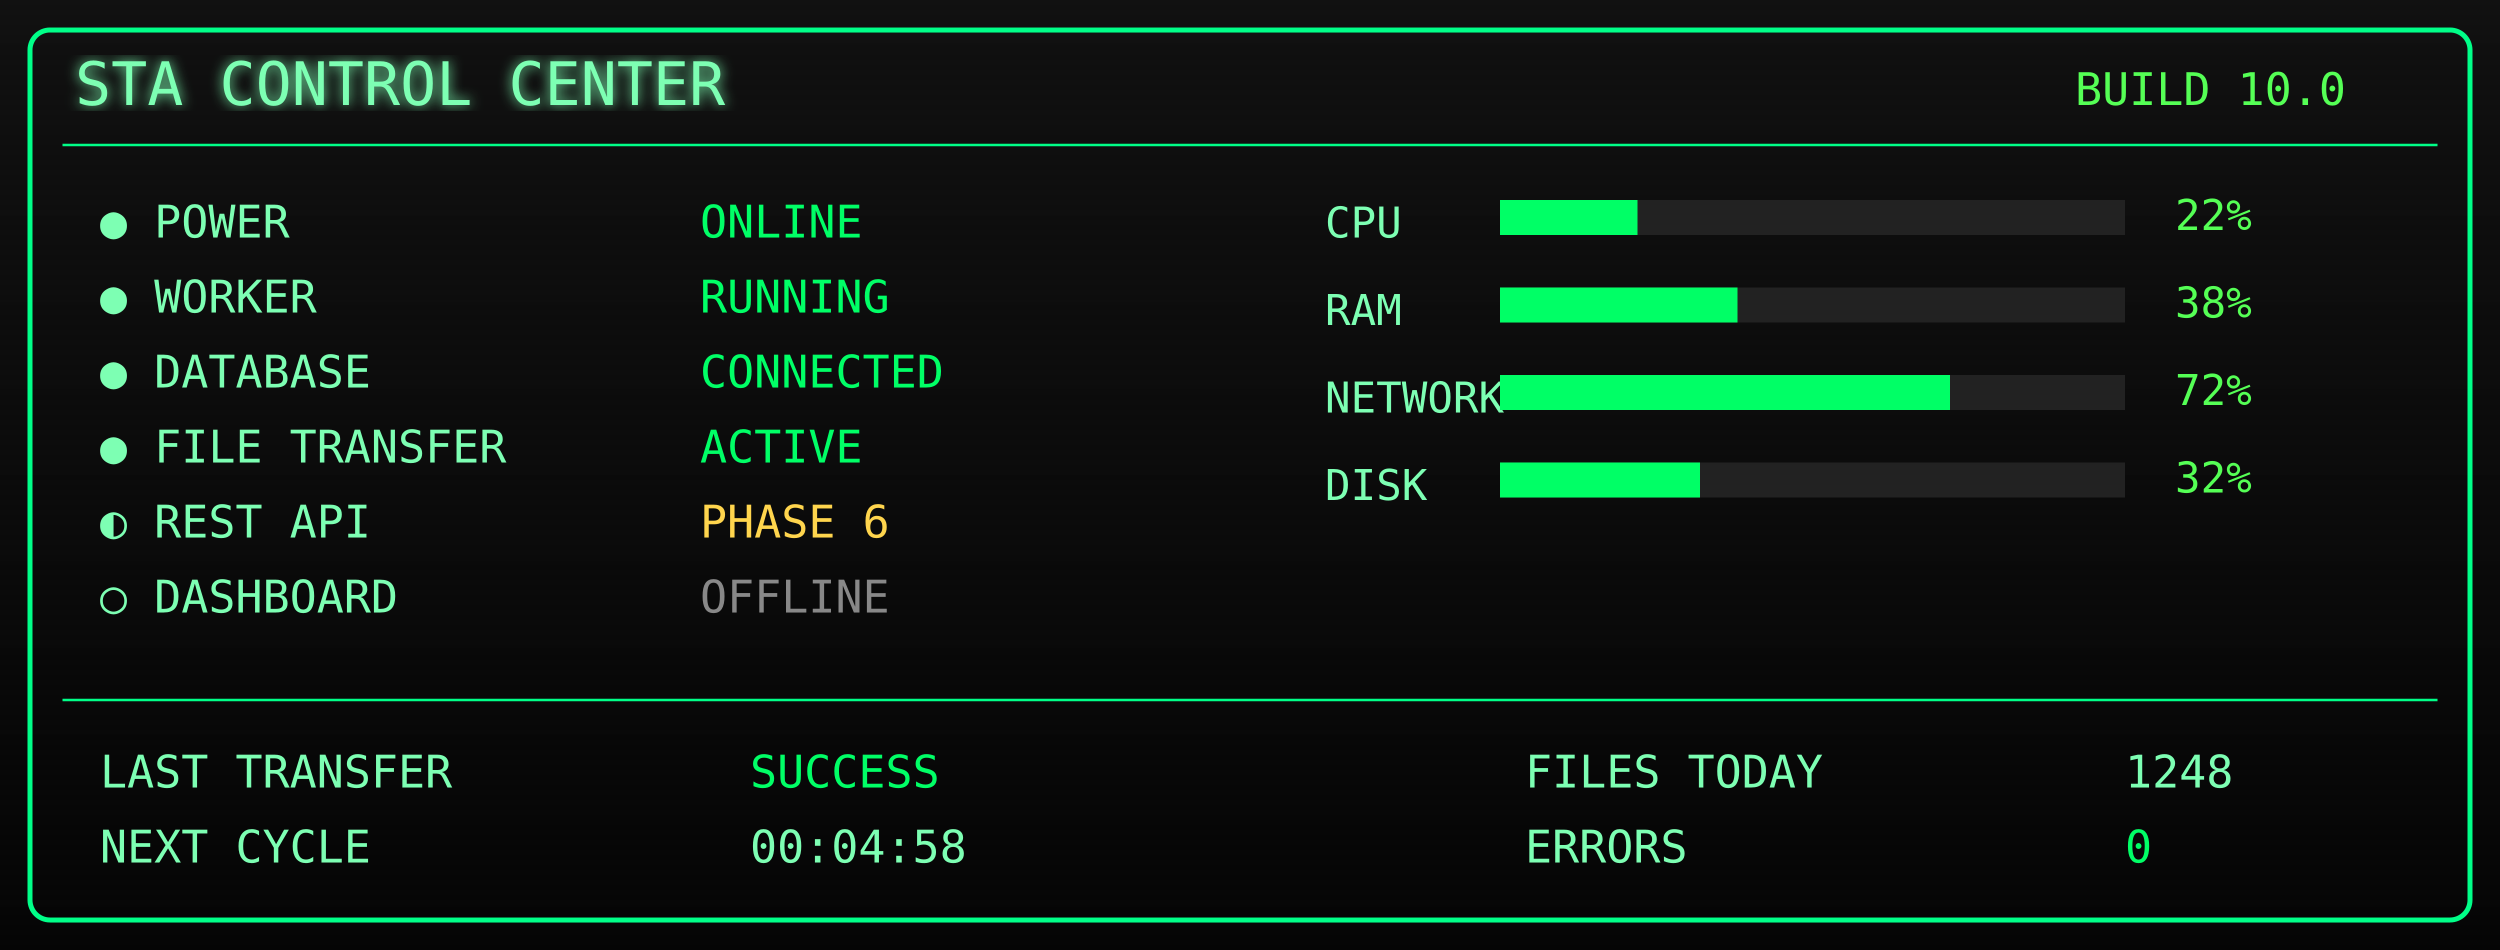
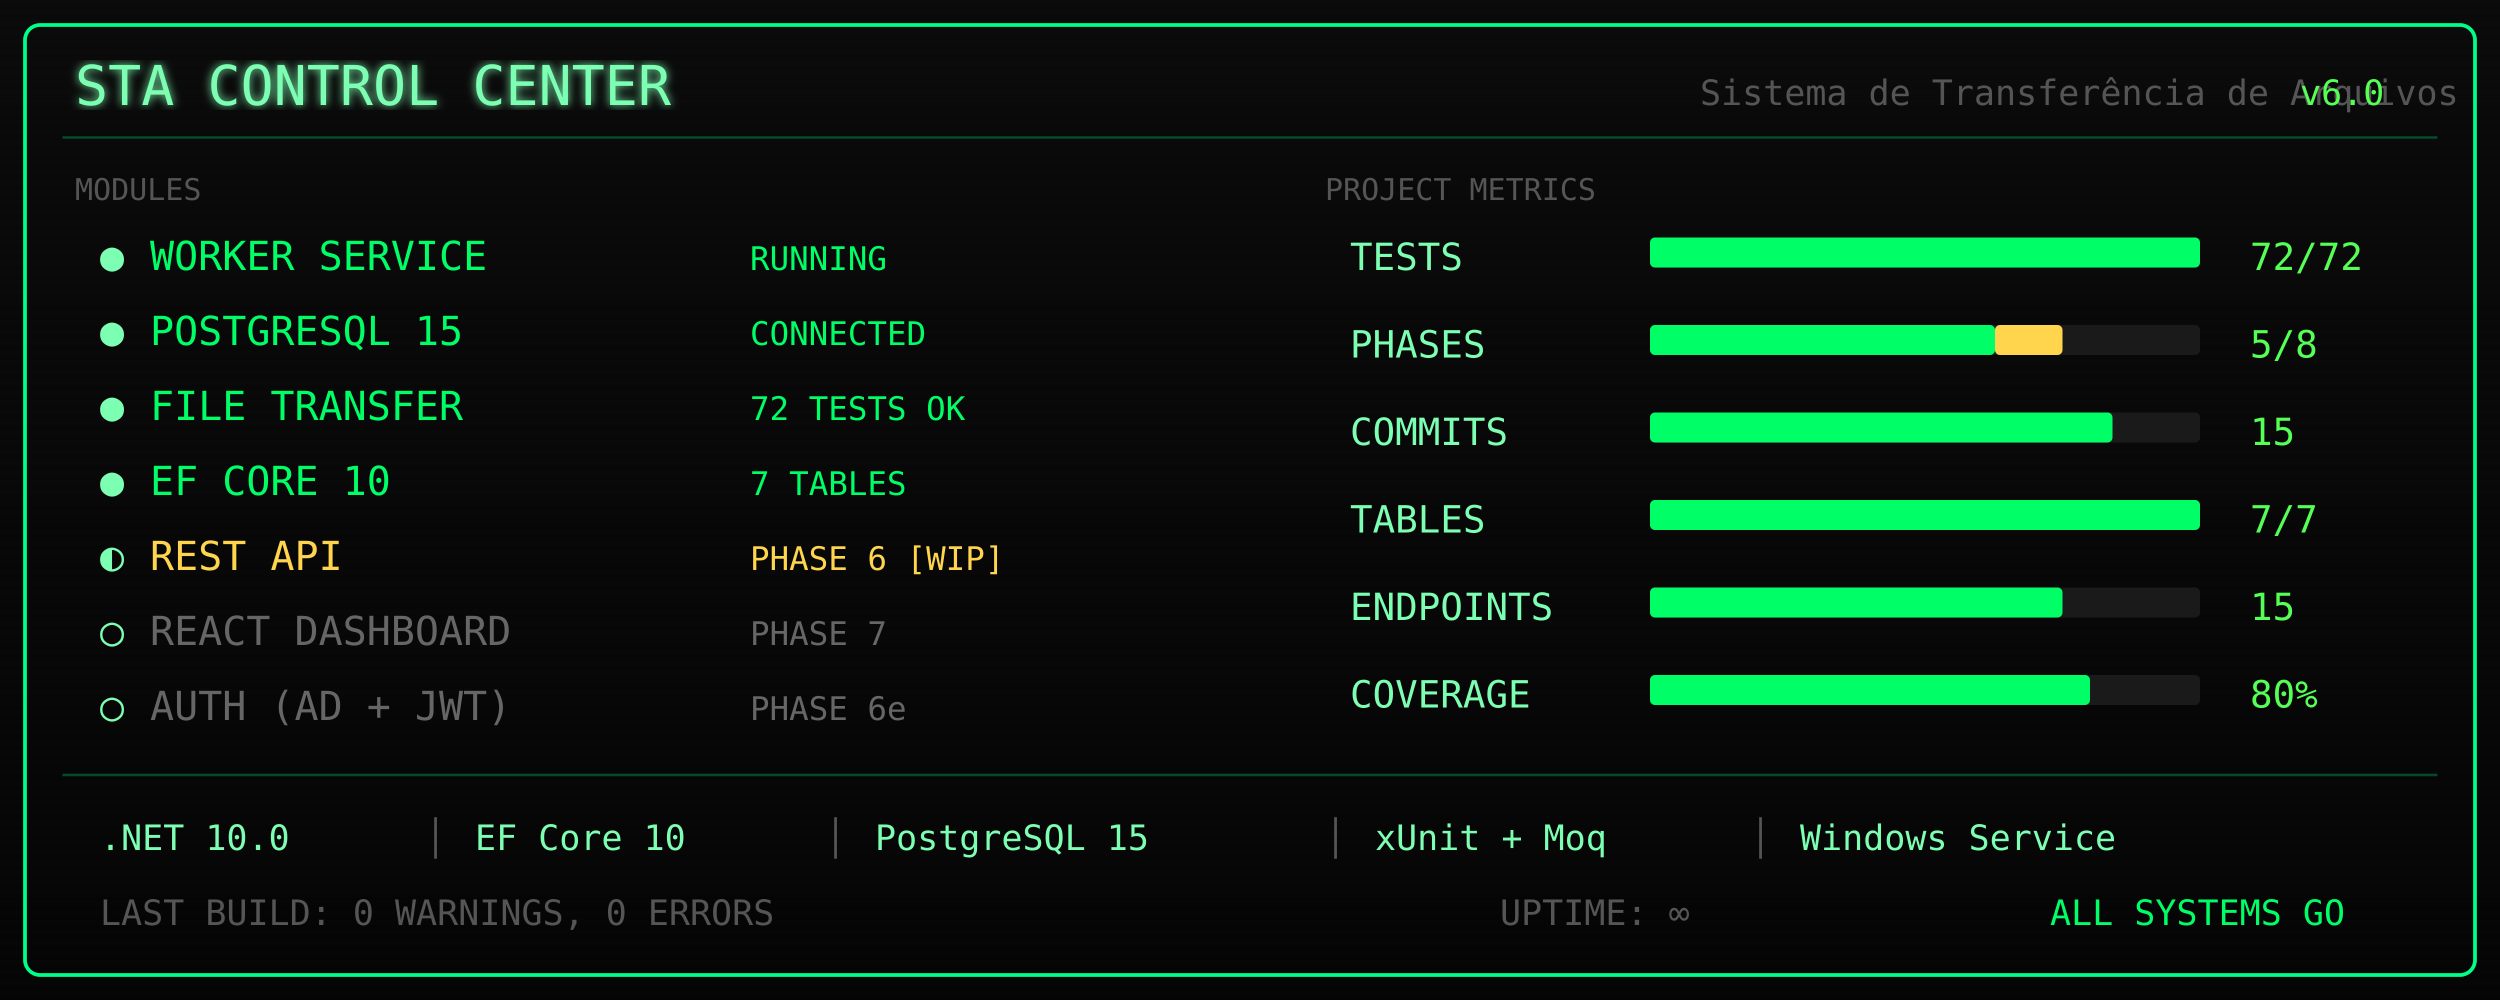
- <svg xmlns="http://www.w3.org/2000/svg" width="1000" height="380" viewBox="0 0 1000 380">
+ <svg xmlns="http://www.w3.org/2000/svg" width="1000" height="400" viewBox="0 0 1000 400">
  <defs>
    <linearGradient id="bg" x1="0" y1="0" x2="0" y2="1">
-       <stop offset="0%" stop-color="#101010" />
+       <stop offset="0%" stop-color="#0a0a0a" />
      <stop offset="100%" stop-color="#050505" />
    </linearGradient>
    <filter id="glow">
-       <feGaussianBlur stdDeviation="2.5" result="blur" />
+       <feGaussianBlur stdDeviation="2" result="blur" />
      <feMerge>
        <feMergeNode in="blur" />
        <feMergeNode in="SourceGraphic" />
      </feMerge>
    </filter>
    <pattern id="scan" width="4" height="4" patternUnits="userSpaceOnUse">
-       <rect width="4" height="2" fill="#ffffff08" />
+       <rect width="4" height="2" fill="#ffffff05" />
      <rect y="2" width="4" height="2" fill="#00000000" />
    </pattern>
  </defs>
  <rect width="100%" height="100%" fill="url(#bg)" />
-   <rect width="100%" height="100%" fill="url(#scan)" opacity=".18" />
-   <rect x="12" y="12" width="976" height="356" rx="8" fill="none" stroke="#00ff88" stroke-width="2" />
-   <text x="30" y="42" fill="#7dffb3" font-size="24" font-family="JetBrains Mono, Consolas, monospace" filter="url(#glow)">STA CONTROL CENTER</text>
-   <text x="830" y="42" fill="#55ff55" font-size="18" font-family="JetBrains Mono, Consolas, monospace">BUILD 10.0</text>
-   <line x1="25" y1="58" x2="975" y2="58" stroke="#00ff88" />
-   <g fill="#7dffb3" font-family="JetBrains Mono, Consolas, monospace" font-size="18">
-     <text x="40" y="95">● POWER</text>
-     <text x="280" y="95" fill="#00ff66">ONLINE</text>
-     <text x="40" y="125">● WORKER</text>
-     <text x="280" y="125" fill="#00ff66">RUNNING</text>
-     <text x="40" y="155">● DATABASE</text>
-     <text x="280" y="155" fill="#00ff66">CONNECTED</text>
-     <text x="40" y="185">● FILE TRANSFER</text>
-     <text x="280" y="185" fill="#00ff66">ACTIVE</text>
-     <text x="40" y="215">◐ REST API</text>
-     <text x="280" y="215" fill="#ffd54d">PHASE 6</text>
-     <text x="40" y="245">○ DASHBOARD</text>
-     <text x="280" y="245" fill="#888888">OFFLINE</text>
+   <rect width="100%" height="100%" fill="url(#scan)" opacity=".2" />
+   <rect x="10" y="10" width="980" height="380" rx="6" fill="none" stroke="#00ff88" stroke-width="1.5" />
+   <text x="30" y="42" fill="#7dffb3" font-size="22" font-family="JetBrains Mono, Consolas, monospace" filter="url(#glow)">STA CONTROL CENTER</text>
+   <text x="680" y="42" fill="#555" font-size="14" font-family="JetBrains Mono, Consolas, monospace">Sistema de Transferência de Arquivos</text>
+   <text x="920" y="42" fill="#55ff55" font-size="14" font-family="JetBrains Mono, Consolas, monospace">v6.0</text>
+   <line x1="25" y1="55" x2="975" y2="55" stroke="#00ff8844" />
+   <text x="30" y="80" fill="#555" font-size="12" font-family="JetBrains Mono, Consolas, monospace">MODULES</text>
+   <g fill="#7dffb3" font-family="JetBrains Mono, Consolas, monospace" font-size="16">
+     <text x="40" y="108">●</text>
+     <text x="60" y="108" fill="#00ff66">WORKER SERVICE</text>
+     <text x="300" y="108" fill="#00ff66" font-size="13">RUNNING</text>
+     <text x="40" y="138">●</text>
+     <text x="60" y="138" fill="#00ff66">POSTGRESQL 15</text>
+     <text x="300" y="138" fill="#00ff66" font-size="13">CONNECTED</text>
+     <text x="40" y="168">●</text>
+     <text x="60" y="168" fill="#00ff66">FILE TRANSFER</text>
+     <text x="300" y="168" fill="#00ff66" font-size="13">72 TESTS OK</text>
+     <text x="40" y="198">●</text>
+     <text x="60" y="198" fill="#00ff66">EF CORE 10</text>
+     <text x="300" y="198" fill="#00ff66" font-size="13">7 TABLES</text>
+     <text x="40" y="228">◐</text>
+     <text x="60" y="228" fill="#ffd54d">REST API</text>
+     <text x="300" y="228" fill="#ffd54d" font-size="13">PHASE 6 [WIP]</text>
+     <text x="40" y="258">○</text>
+     <text x="60" y="258" fill="#666">REACT DASHBOARD</text>
+     <text x="300" y="258" fill="#666" font-size="13">PHASE 7</text>
+     <text x="40" y="288">○</text>
+     <text x="60" y="288" fill="#666">AUTH (AD + JWT)</text>
+     <text x="300" y="288" fill="#666" font-size="13">PHASE 6e</text>
  </g>
-   <g font-family="JetBrains Mono, Consolas, monospace" font-size="17">
-     <text x="530" y="95" fill="#7dffb3">CPU</text>
-     <rect x="600" y="80" width="250" height="14" fill="#222" />
-     <rect x="600" y="80" width="55" height="14" fill="#00ff66" />
-     <text x="870" y="92" fill="#55ff55">22%</text>
-     <text x="530" y="130" fill="#7dffb3">RAM</text>
-     <rect x="600" y="115" width="250" height="14" fill="#222" />
-     <rect x="600" y="115" width="95" height="14" fill="#00ff66" />
-     <text x="870" y="127" fill="#55ff55">38%</text>
-     <text x="530" y="165" fill="#7dffb3">NETWORK</text>
-     <rect x="600" y="150" width="250" height="14" fill="#222" />
-     <rect x="600" y="150" width="180" height="14" fill="#00ff66" />
-     <text x="870" y="162" fill="#55ff55">72%</text>
-     <text x="530" y="200" fill="#7dffb3">DISK</text>
-     <rect x="600" y="185" width="250" height="14" fill="#222" />
-     <rect x="600" y="185" width="80" height="14" fill="#00ff66" />
-     <text x="870" y="197" fill="#55ff55">32%</text>
+   <text x="530" y="80" fill="#555" font-size="12" font-family="JetBrains Mono, Consolas, monospace">PROJECT METRICS</text>
+   <g font-family="JetBrains Mono, Consolas, monospace" font-size="15">
+     <text x="540" y="108" fill="#7dffb3">TESTS</text>
+     <rect x="660" y="95" width="220" height="12" rx="2" fill="#1a1a1a" />
+     <rect x="660" y="95" width="220" height="12" rx="2" fill="#00ff66" />
+     <text x="900" y="108" fill="#55ff55">72/72</text>
+     <text x="540" y="143" fill="#7dffb3">PHASES</text>
+     <rect x="660" y="130" width="220" height="12" rx="2" fill="#1a1a1a" />
+     <rect x="660" y="130" width="138" height="12" rx="2" fill="#00ff66" />
+     <rect x="798" y="130" width="27" height="12" rx="2" fill="#ffd54d" />
+     <text x="900" y="143" fill="#55ff55">5/8</text>
+     <text x="540" y="178" fill="#7dffb3">COMMITS</text>
+     <rect x="660" y="165" width="220" height="12" rx="2" fill="#1a1a1a" />
+     <rect x="660" y="165" width="185" height="12" rx="2" fill="#00ff66" />
+     <text x="900" y="178" fill="#55ff55">15</text>
+     <text x="540" y="213" fill="#7dffb3">TABLES</text>
+     <rect x="660" y="200" width="220" height="12" rx="2" fill="#1a1a1a" />
+     <rect x="660" y="200" width="220" height="12" rx="2" fill="#00ff66" />
+     <text x="900" y="213" fill="#55ff55">7/7</text>
+     <text x="540" y="248" fill="#7dffb3">ENDPOINTS</text>
+     <rect x="660" y="235" width="220" height="12" rx="2" fill="#1a1a1a" />
+     <rect x="660" y="235" width="165" height="12" rx="2" fill="#00ff66" />
+     <text x="900" y="248" fill="#55ff55">15</text>
+     <text x="540" y="283" fill="#7dffb3">COVERAGE</text>
+     <rect x="660" y="270" width="220" height="12" rx="2" fill="#1a1a1a" />
+     <rect x="660" y="270" width="176" height="12" rx="2" fill="#00ff66" />
+     <text x="900" y="283" fill="#55ff55">80%</text>
  </g>
-   <line x1="25" y1="280" x2="975" y2="280" stroke="#00ff88" />
-   <g fill="#7dffb3" font-size="18" font-family="JetBrains Mono, Consolas, monospace">
-     <text x="40" y="315">LAST TRANSFER</text>
-     <text x="300" y="315" fill="#00ff66">SUCCESS</text>
-     <text x="40" y="345">NEXT CYCLE</text>
-     <text x="300" y="345">00:04:58</text>
-     <text x="610" y="315">FILES TODAY</text>
-     <text x="850" y="315">1248</text>
-     <text x="610" y="345">ERRORS</text>
-     <text x="850" y="345" fill="#00ff66">0</text>
+   <line x1="25" y1="310" x2="975" y2="310" stroke="#00ff8844" />
+   <g fill="#7dffb3" font-size="14" font-family="JetBrains Mono, Consolas, monospace">
+     <text x="40" y="340">.NET 10.0</text>
+     <text x="170" y="340" fill="#555">│</text>
+     <text x="190" y="340">EF Core 10</text>
+     <text x="330" y="340" fill="#555">│</text>
+     <text x="350" y="340">PostgreSQL 15</text>
+     <text x="530" y="340" fill="#555">│</text>
+     <text x="550" y="340">xUnit + Moq</text>
+     <text x="700" y="340" fill="#555">│</text>
+     <text x="720" y="340">Windows Service</text>
+     <text x="40" y="370" fill="#555">LAST BUILD: 0 WARNINGS, 0 ERRORS</text>
+     <text x="600" y="370" fill="#555">UPTIME: ∞</text>
+     <text x="820" y="370" fill="#00ff66">ALL SYSTEMS GO</text>
  </g>
</svg>
